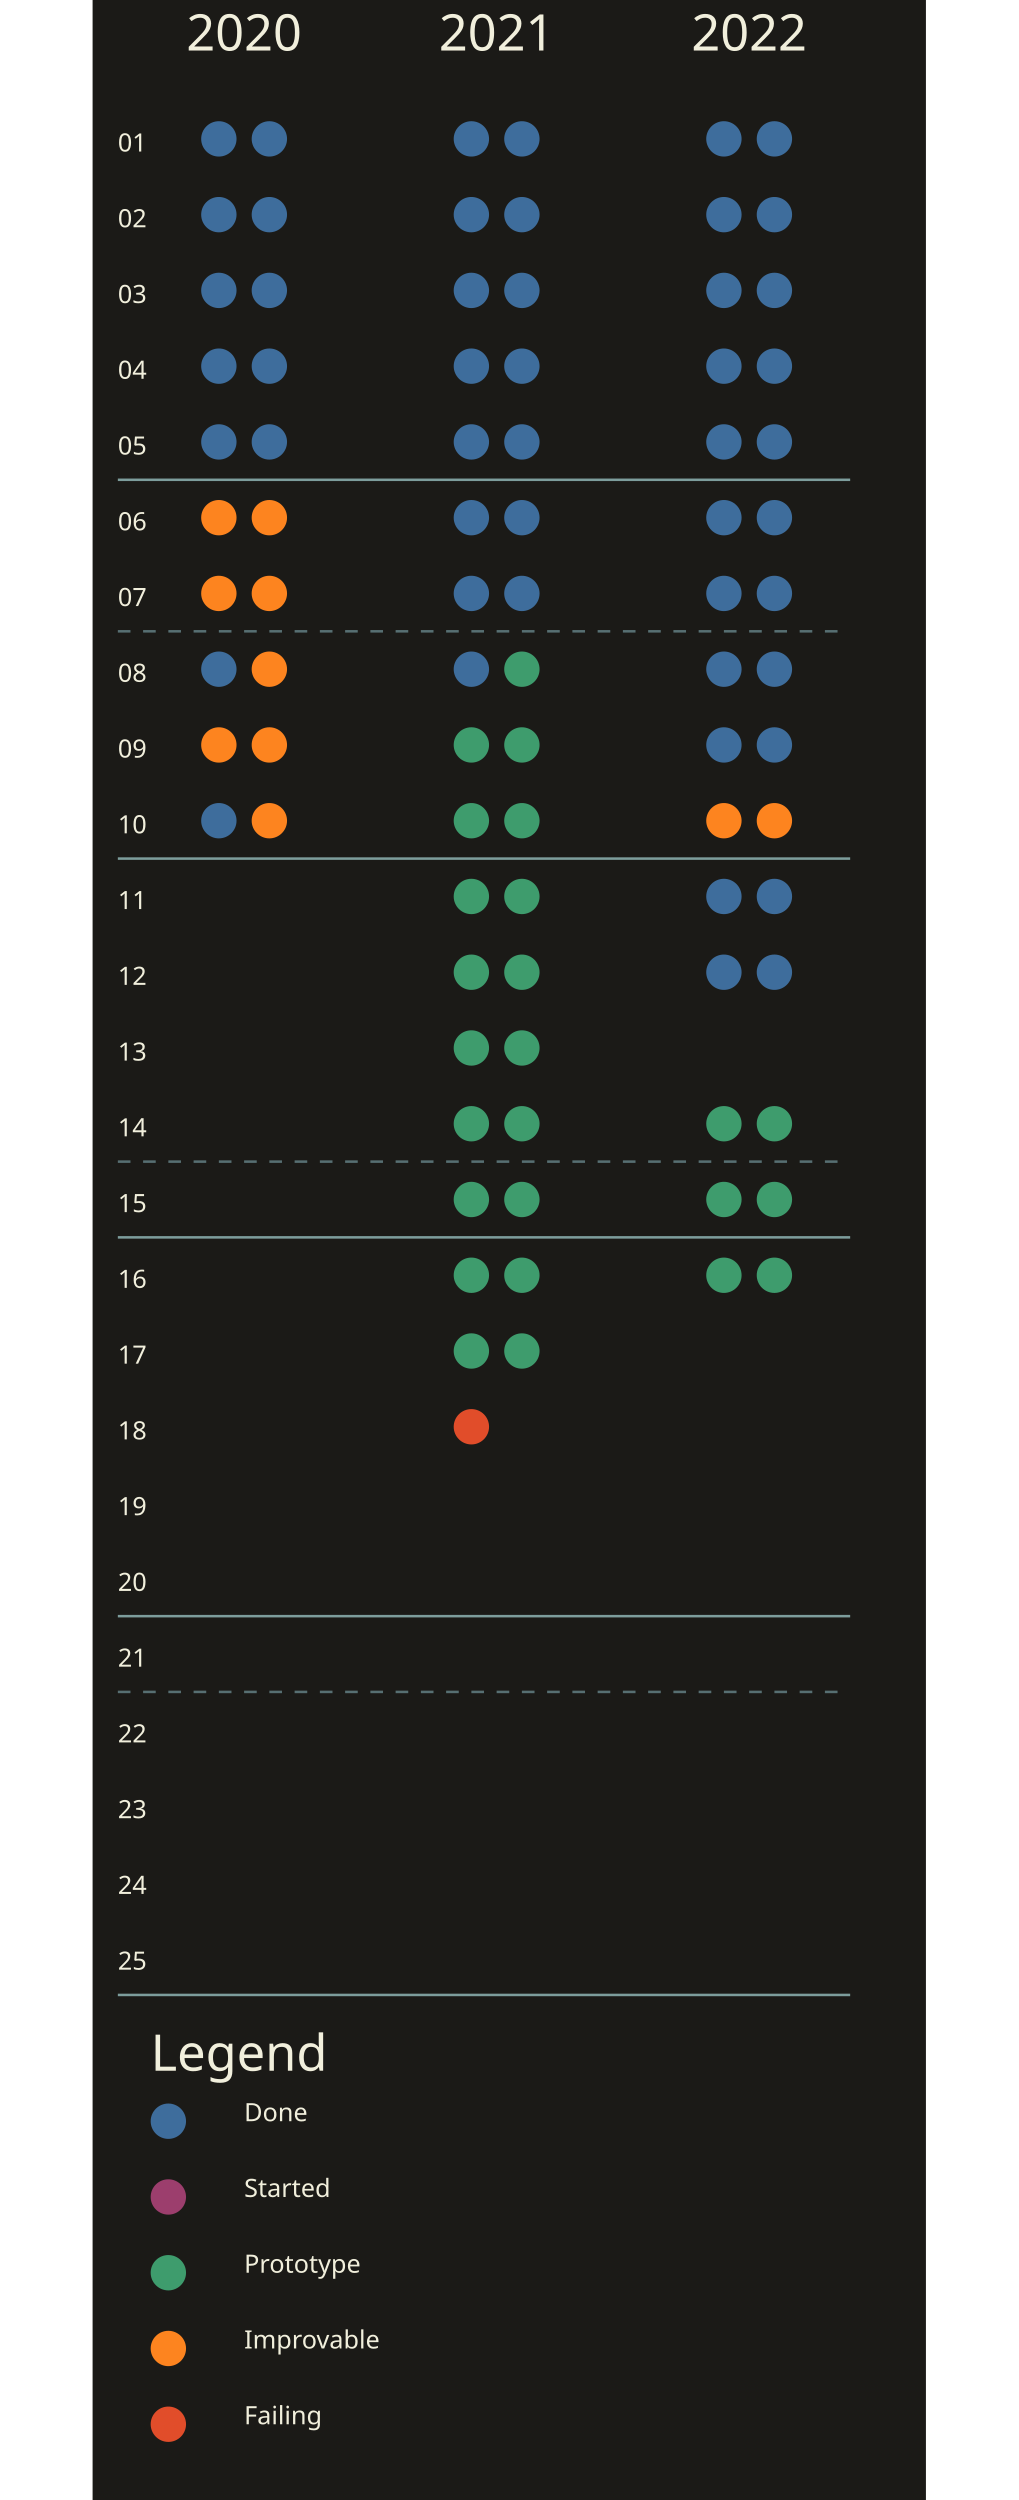
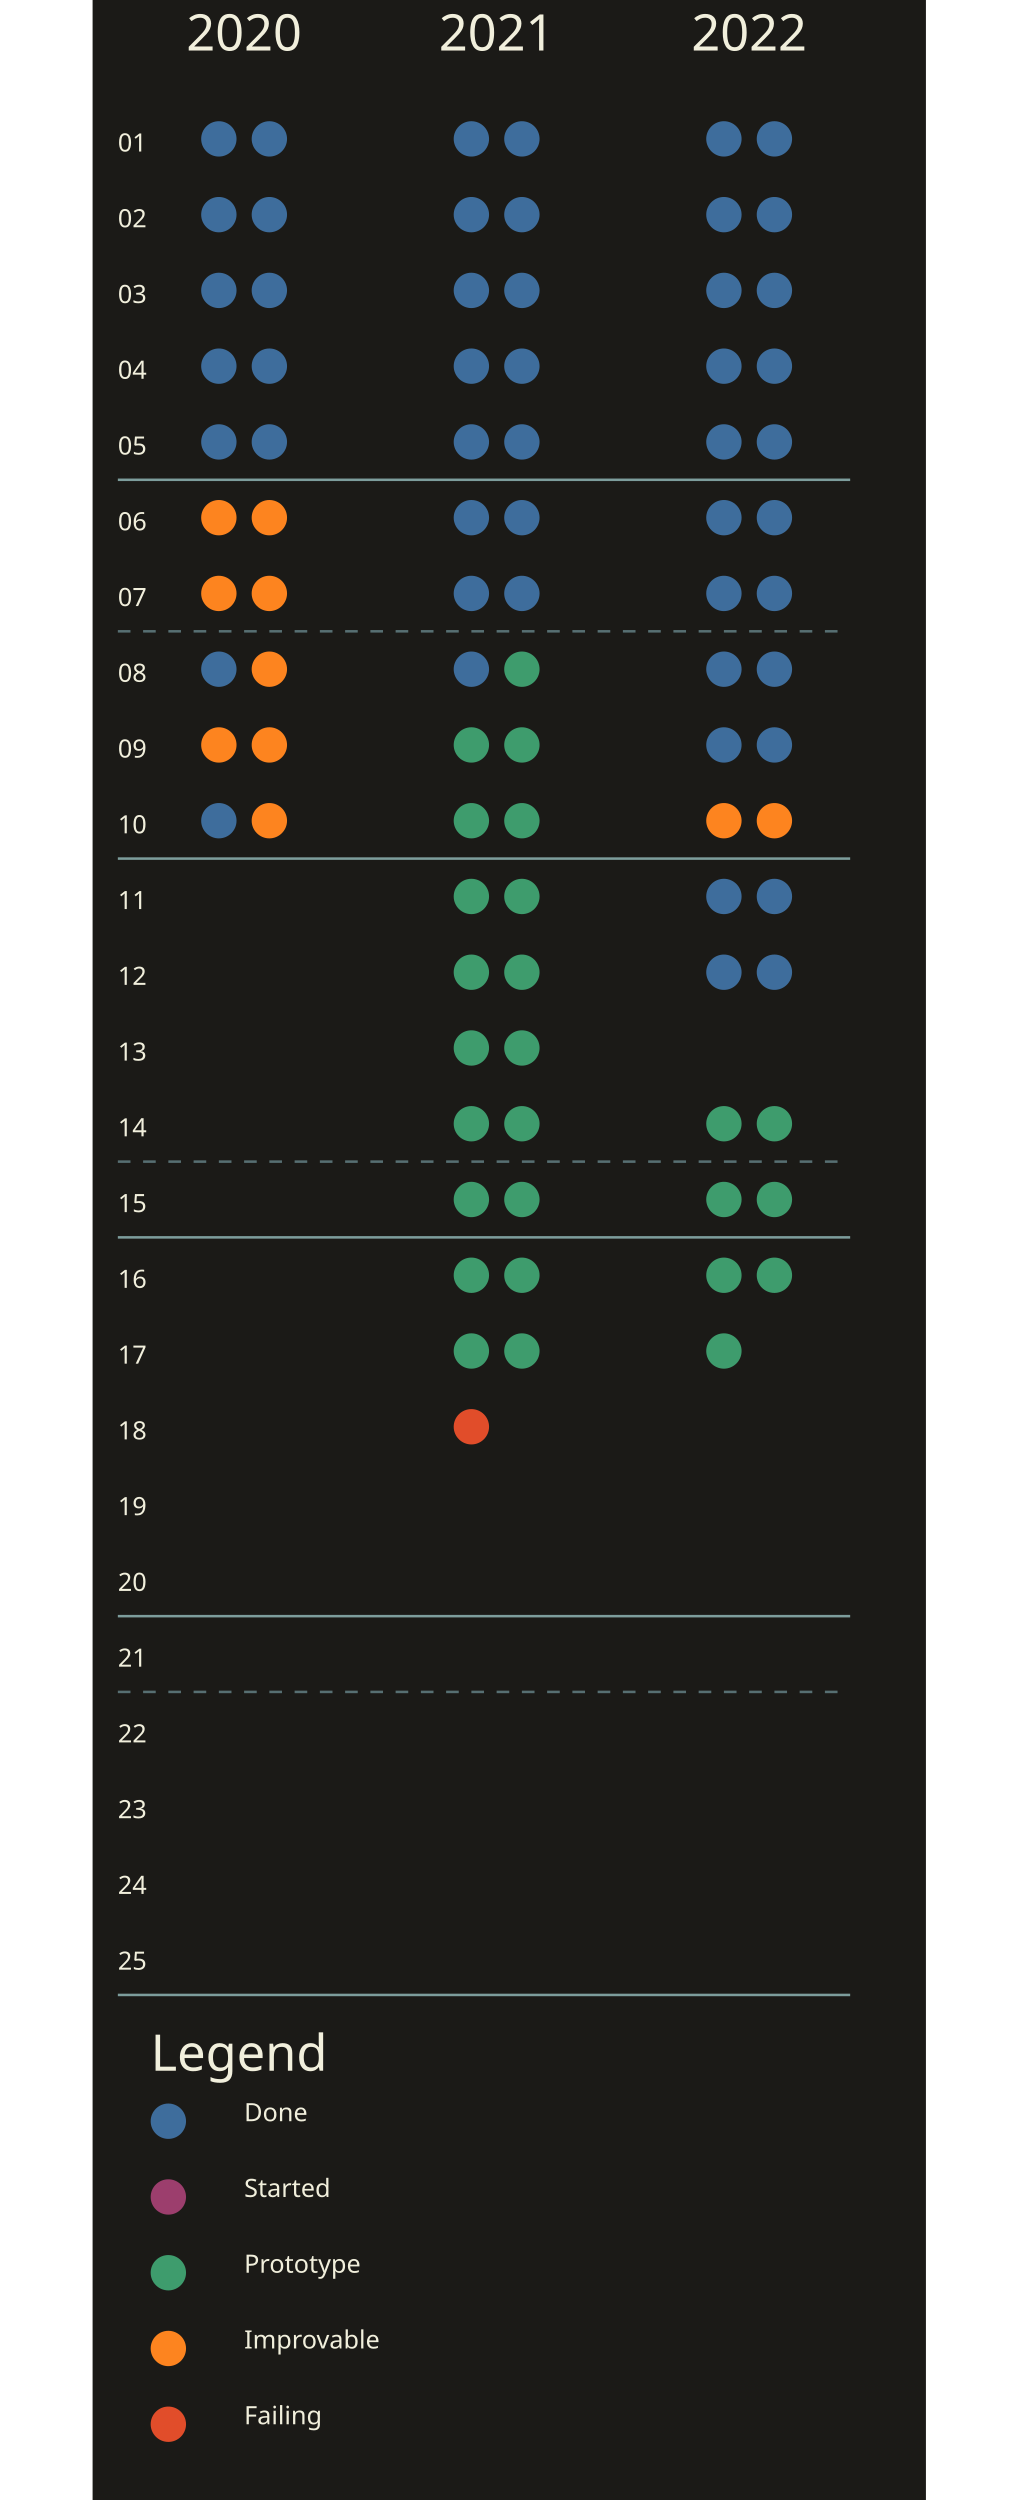
<svg xmlns="http://www.w3.org/2000/svg" height="810" style="font-family: 'Recursive', sans-serif;" viewBox="0 0 330 990" width="330">
  <defs>
    <style>
@font-face {
    font-family: 'Recursive';
    src: url('https://fonts.googleapis.com/css2?family=Recursive:wght,CASL@500,1&amp;display=swap');
  }
</style>
  </defs>
  <rect fill="#1b1a17" height="100%" width="100%" />
  <text fill="#F1EFDC" font-size="20" text-anchor="middle" x="60" y="20">
2020
</text>
  <circle cx="50" cy="55" fill="#3e6d9c" r="7" />
  <circle cx="70" cy="55" fill="#3e6d9c" r="7" />
  <circle cx="50" cy="85" fill="#3e6d9c" r="7" />
  <circle cx="70" cy="85" fill="#3e6d9c" r="7" />
  <circle cx="50" cy="115" fill="#3e6d9c" r="7" />
  <circle cx="70" cy="115" fill="#3e6d9c" r="7" />
  <circle cx="50" cy="145" fill="#3e6d9c" r="7" />
  <circle cx="70" cy="145" fill="#3e6d9c" r="7" />
  <circle cx="50" cy="175" fill="#3e6d9c" r="7" />
  <circle cx="70" cy="175" fill="#3e6d9c" r="7" />
  <circle cx="50" cy="205" fill="#fd841f" r="7" />
  <circle cx="70" cy="205" fill="#fd841f" r="7" />
  <circle cx="50" cy="235" fill="#fd841f" r="7" />
  <circle cx="70" cy="235" fill="#fd841f" r="7" />
  <circle cx="50" cy="265" fill="#3e6d9c" r="7" />
  <circle cx="70" cy="265" fill="#fd841f" r="7" />
  <circle cx="50" cy="295" fill="#fd841f" r="7" />
  <circle cx="70" cy="295" fill="#fd841f" r="7" />
  <circle cx="50" cy="325" fill="#3e6d9c" r="7" />
  <circle cx="70" cy="325" fill="#fd841f" r="7" />
  <text fill="#F1EFDC" font-size="20" text-anchor="middle" x="160" y="20">
2021
</text>
  <circle cx="150" cy="55" fill="#3e6d9c" r="7" />
  <circle cx="170" cy="55" fill="#3e6d9c" r="7" />
  <circle cx="150" cy="85" fill="#3e6d9c" r="7" />
  <circle cx="170" cy="85" fill="#3e6d9c" r="7" />
  <circle cx="150" cy="115" fill="#3e6d9c" r="7" />
  <circle cx="170" cy="115" fill="#3e6d9c" r="7" />
  <circle cx="150" cy="145" fill="#3e6d9c" r="7" />
  <circle cx="170" cy="145" fill="#3e6d9c" r="7" />
  <circle cx="150" cy="175" fill="#3e6d9c" r="7" />
  <circle cx="170" cy="175" fill="#3e6d9c" r="7" />
  <circle cx="150" cy="205" fill="#3e6d9c" r="7" />
  <circle cx="170" cy="205" fill="#3e6d9c" r="7" />
  <circle cx="150" cy="235" fill="#3e6d9c" r="7" />
  <circle cx="170" cy="235" fill="#3e6d9c" r="7" />
  <circle cx="150" cy="265" fill="#3e6d9c" r="7" />
  <circle cx="170" cy="265" fill="#3e9c6d" r="7" />
  <circle cx="150" cy="295" fill="#3e9c6d" r="7" />
  <circle cx="170" cy="295" fill="#3e9c6d" r="7" />
  <circle cx="150" cy="325" fill="#3e9c6d" r="7" />
  <circle cx="170" cy="325" fill="#3e9c6d" r="7" />
  <circle cx="150" cy="355" fill="#3e9c6d" r="7" />
  <circle cx="170" cy="355" fill="#3e9c6d" r="7" />
  <circle cx="150" cy="385" fill="#3e9c6d" r="7" />
  <circle cx="170" cy="385" fill="#3e9c6d" r="7" />
  <circle cx="150" cy="415" fill="#3e9c6d" r="7" />
  <circle cx="170" cy="415" fill="#3e9c6d" r="7" />
  <circle cx="150" cy="445" fill="#3e9c6d" r="7" />
  <circle cx="170" cy="445" fill="#3e9c6d" r="7" />
  <circle cx="150" cy="475" fill="#3e9c6d" r="7" />
  <circle cx="170" cy="475" fill="#3e9c6d" r="7" />
  <circle cx="150" cy="505" fill="#3e9c6d" r="7" />
  <circle cx="170" cy="505" fill="#3e9c6d" r="7" />
  <circle cx="150" cy="535" fill="#3e9c6d" r="7" />
  <circle cx="170" cy="535" fill="#3e9c6d" r="7" />
  <circle cx="150" cy="565" fill="#e14d2a" r="7" />
  <text fill="#F1EFDC" font-size="20" text-anchor="middle" x="260" y="20">
2022
</text>
  <circle cx="250" cy="55" fill="#3e6d9c" r="7" />
  <circle cx="270" cy="55" fill="#3e6d9c" r="7" />
  <circle cx="250" cy="85" fill="#3e6d9c" r="7" />
  <circle cx="270" cy="85" fill="#3e6d9c" r="7" />
  <circle cx="250" cy="115" fill="#3e6d9c" r="7" />
  <circle cx="270" cy="115" fill="#3e6d9c" r="7" />
  <circle cx="250" cy="145" fill="#3e6d9c" r="7" />
  <circle cx="270" cy="145" fill="#3e6d9c" r="7" />
  <circle cx="250" cy="175" fill="#3e6d9c" r="7" />
  <circle cx="270" cy="175" fill="#3e6d9c" r="7" />
  <circle cx="250" cy="205" fill="#3e6d9c" r="7" />
  <circle cx="270" cy="205" fill="#3e6d9c" r="7" />
  <circle cx="250" cy="235" fill="#3e6d9c" r="7" />
  <circle cx="270" cy="235" fill="#3e6d9c" r="7" />
  <circle cx="250" cy="265" fill="#3e6d9c" r="7" />
  <circle cx="270" cy="265" fill="#3e6d9c" r="7" />
  <circle cx="250" cy="295" fill="#3e6d9c" r="7" />
  <circle cx="270" cy="295" fill="#3e6d9c" r="7" />
  <circle cx="250" cy="325" fill="#fd841f" r="7" />
  <circle cx="270" cy="325" fill="#fd841f" r="7" />
  <circle cx="250" cy="355" fill="#3e6d9c" r="7" />
  <circle cx="270" cy="355" fill="#3e6d9c" r="7" />
  <circle cx="250" cy="385" fill="#3e6d9c" r="7" />
  <circle cx="270" cy="385" fill="#3e6d9c" r="7" />
  <circle cx="250" cy="445" fill="#3e9c6d" r="7" />
  <circle cx="270" cy="445" fill="#3e9c6d" r="7" />
  <circle cx="250" cy="475" fill="#3e9c6d" r="7" />
  <circle cx="270" cy="475" fill="#3e9c6d" r="7" />
  <circle cx="250" cy="505" fill="#3e9c6d" r="7" />
  <circle cx="270" cy="505" fill="#3e9c6d" r="7" />
+   <circle cx="250" cy="535" fill="#3e9c6d" r="7" />
  <text fill="#F1EFDC" font-size="10" x="10" y="60">
01
</text>
  <text fill="#F1EFDC" font-size="10" x="10" y="90">
02
</text>
  <text fill="#F1EFDC" font-size="10" x="10" y="120">
03
</text>
  <text fill="#F1EFDC" font-size="10" x="10" y="150">
04
</text>
  <text fill="#F1EFDC" font-size="10" x="10" y="180">
05
</text>
  <line stroke="#7D9D9C" x1="10" x2="300" y1="190" y2="190" />
  <text fill="#F1EFDC" font-size="10" x="10" y="210">
06
</text>
  <text fill="#F1EFDC" font-size="10" x="10" y="240">
07
</text>
  <line stroke="#576F72" stroke-dasharray="5,5" x1="10" x2="300" y1="250" y2="250" />
  <text fill="#F1EFDC" font-size="10" x="10" y="270">
08
</text>
  <text fill="#F1EFDC" font-size="10" x="10" y="300">
09
</text>
  <text fill="#F1EFDC" font-size="10" x="10" y="330">
10
</text>
  <line stroke="#7D9D9C" x1="10" x2="300" y1="340" y2="340" />
  <text fill="#F1EFDC" font-size="10" x="10" y="360">
11
</text>
  <text fill="#F1EFDC" font-size="10" x="10" y="390">
12
</text>
  <text fill="#F1EFDC" font-size="10" x="10" y="420">
13
</text>
  <text fill="#F1EFDC" font-size="10" x="10" y="450">
14
</text>
  <line stroke="#576F72" stroke-dasharray="5,5" x1="10" x2="300" y1="460" y2="460" />
  <text fill="#F1EFDC" font-size="10" x="10" y="480">
15
</text>
  <line stroke="#7D9D9C" x1="10" x2="300" y1="490" y2="490" />
  <text fill="#F1EFDC" font-size="10" x="10" y="510">
16
</text>
  <text fill="#F1EFDC" font-size="10" x="10" y="540">
17
</text>
  <text fill="#F1EFDC" font-size="10" x="10" y="570">
18
</text>
  <text fill="#F1EFDC" font-size="10" x="10" y="600">
19
</text>
  <text fill="#F1EFDC" font-size="10" x="10" y="630">
20
</text>
  <line stroke="#7D9D9C" x1="10" x2="300" y1="640" y2="640" />
  <text fill="#F1EFDC" font-size="10" x="10" y="660">
21
</text>
  <line stroke="#576F72" stroke-dasharray="5,5" x1="10" x2="300" y1="670" y2="670" />
  <text fill="#F1EFDC" font-size="10" x="10" y="690">
22
</text>
  <text fill="#F1EFDC" font-size="10" x="10" y="720">
23
</text>
  <text fill="#F1EFDC" font-size="10" x="10" y="750">
24
</text>
  <text fill="#F1EFDC" font-size="10" x="10" y="780">
25
</text>
  <line stroke="#7D9D9C" x1="10" x2="300" y1="790" y2="790" />
  <text fill="#F1EFDC" font-size="20" text-anchor="left" x="23" y="820">
Legend
</text>
  <circle cx="30" cy="840" fill="#3e6d9c" r="7" />
  <text fill="#F1EFDC" font-size="10" x="60" y="840">

Done

</text>
  <circle cx="30" cy="870" fill="#9c3e6d" r="7" />
  <text fill="#F1EFDC" font-size="10" x="60" y="870">

Started

</text>
  <circle cx="30" cy="900" fill="#3e9c6d" r="7" />
  <text fill="#F1EFDC" font-size="10" x="60" y="900">

Prototype

</text>
  <circle cx="30" cy="930" fill="#fd841f" r="7" />
  <text fill="#F1EFDC" font-size="10" x="60" y="930">

Improvable

</text>
  <circle cx="30" cy="960" fill="#e14d2a" r="7" />
  <text fill="#F1EFDC" font-size="10" x="60" y="960">

Failing

</text>
</svg>
